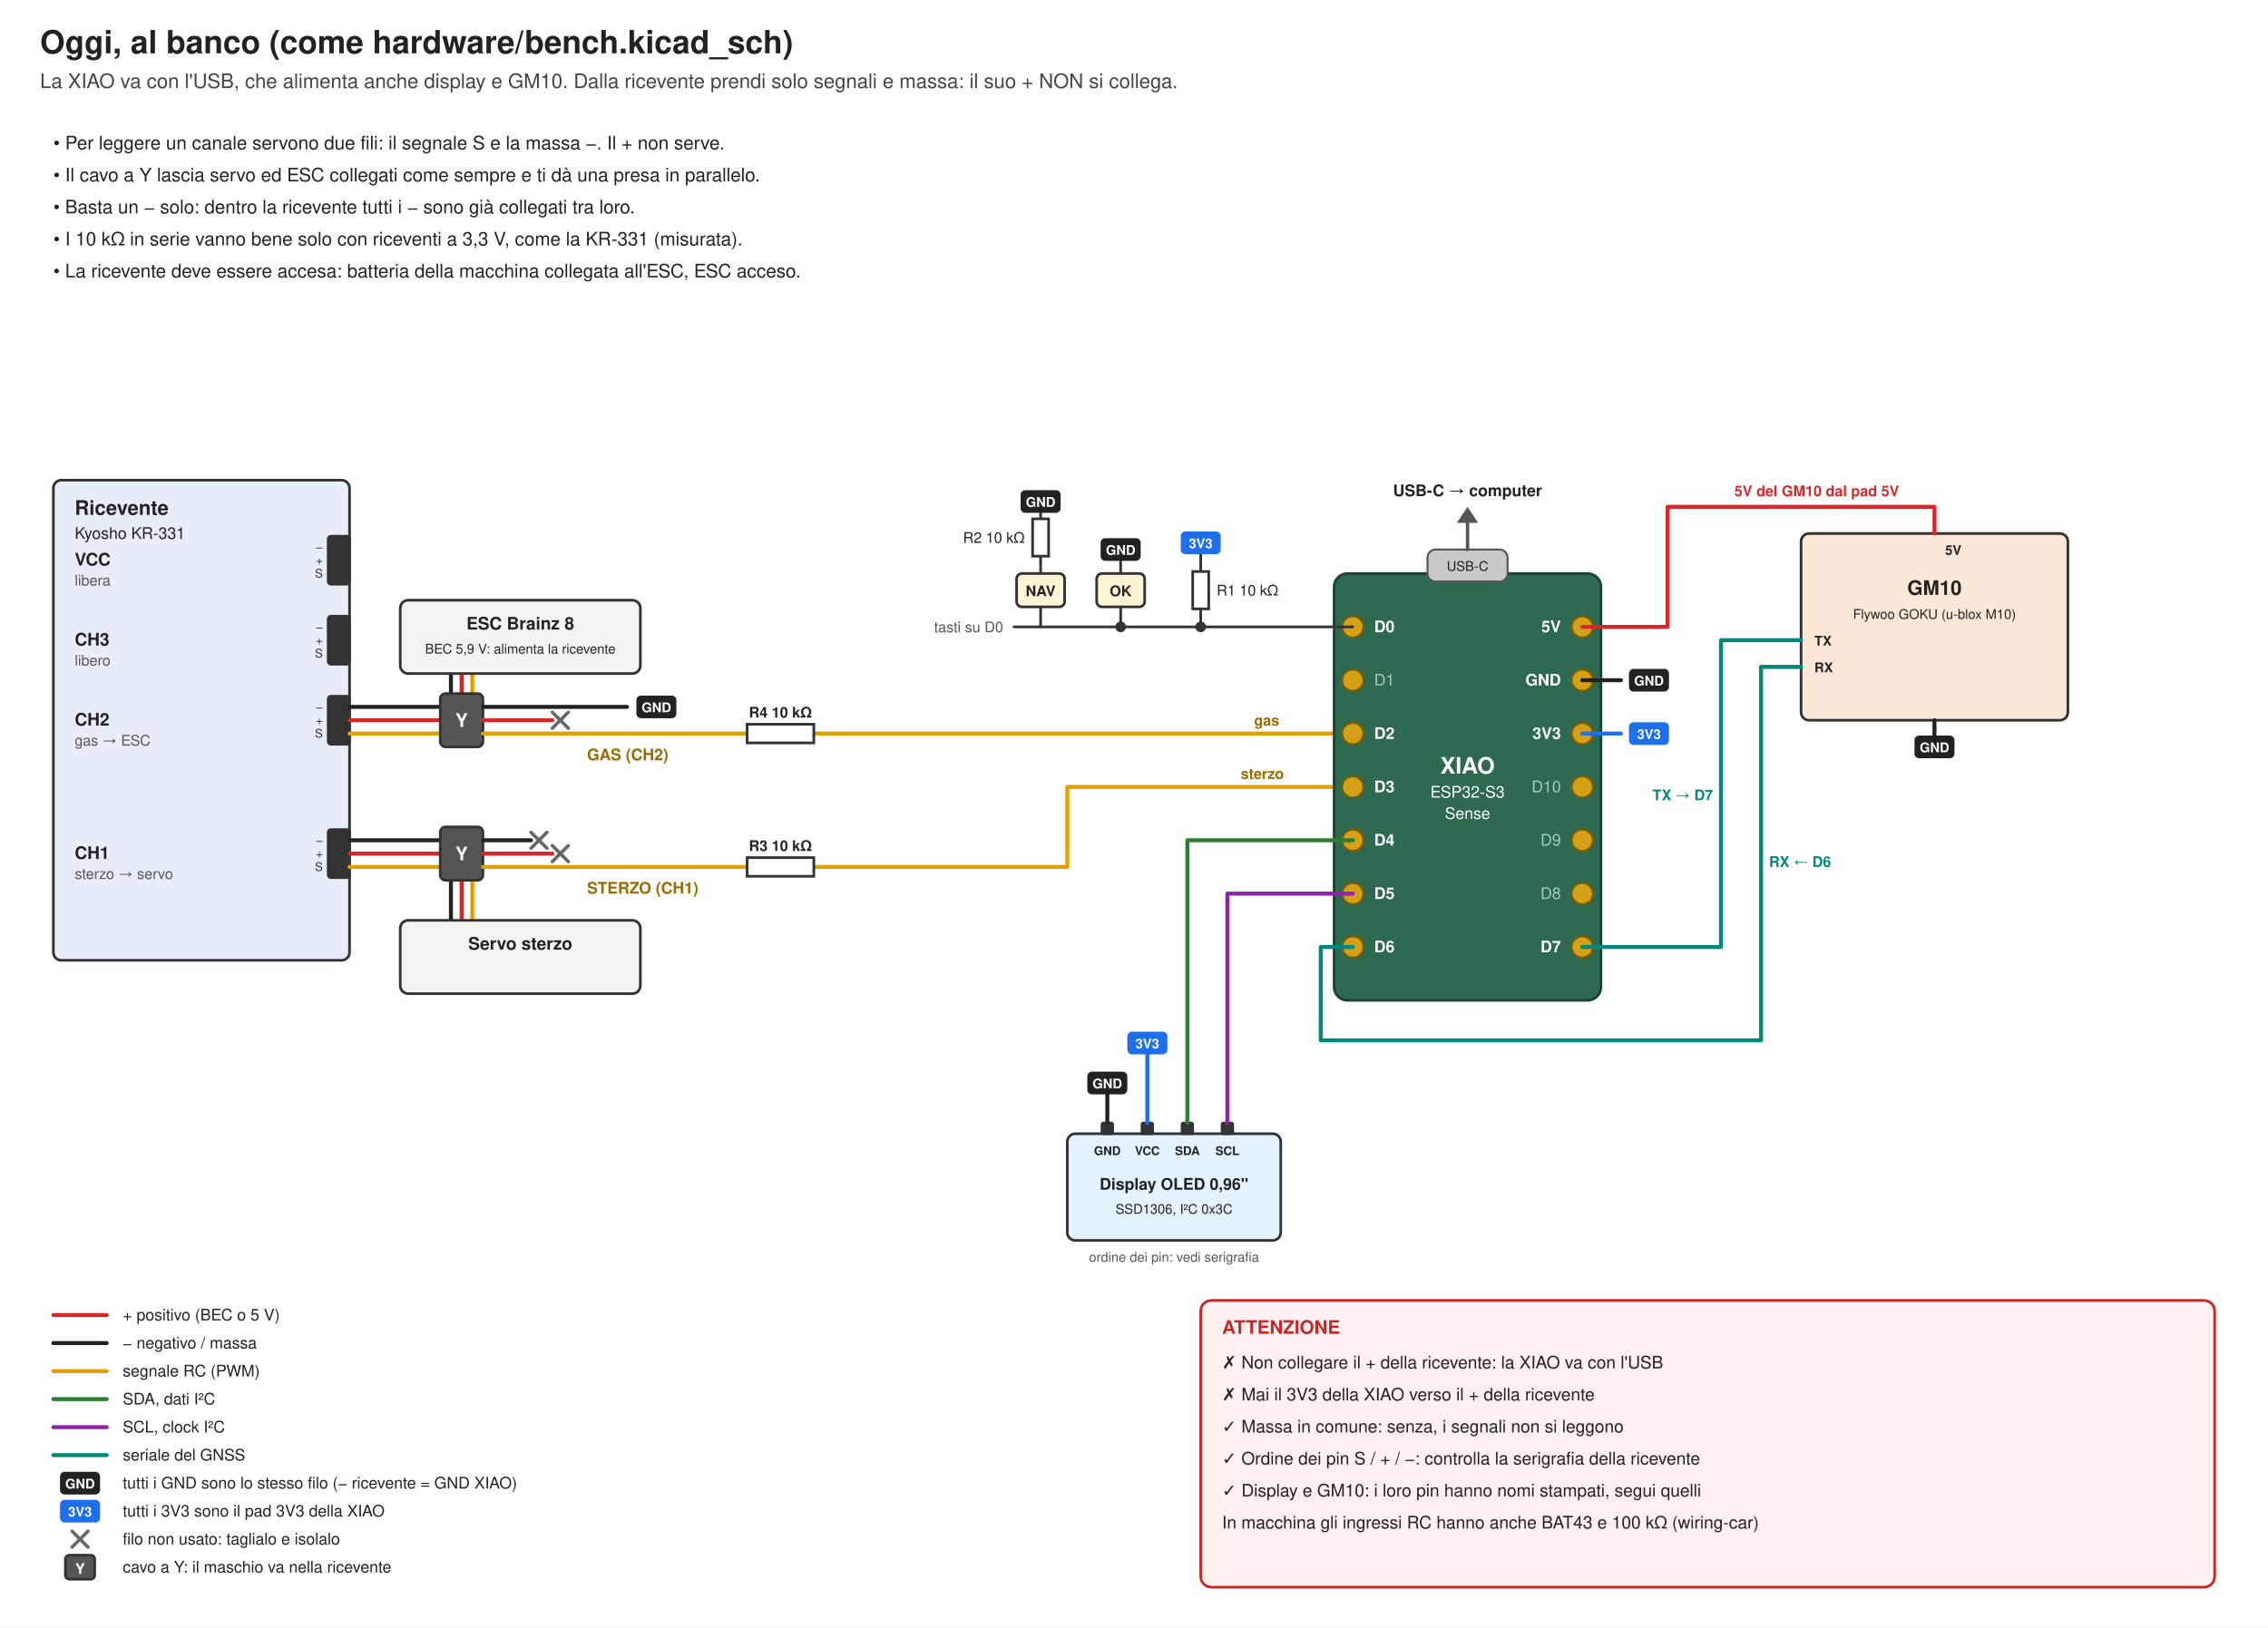
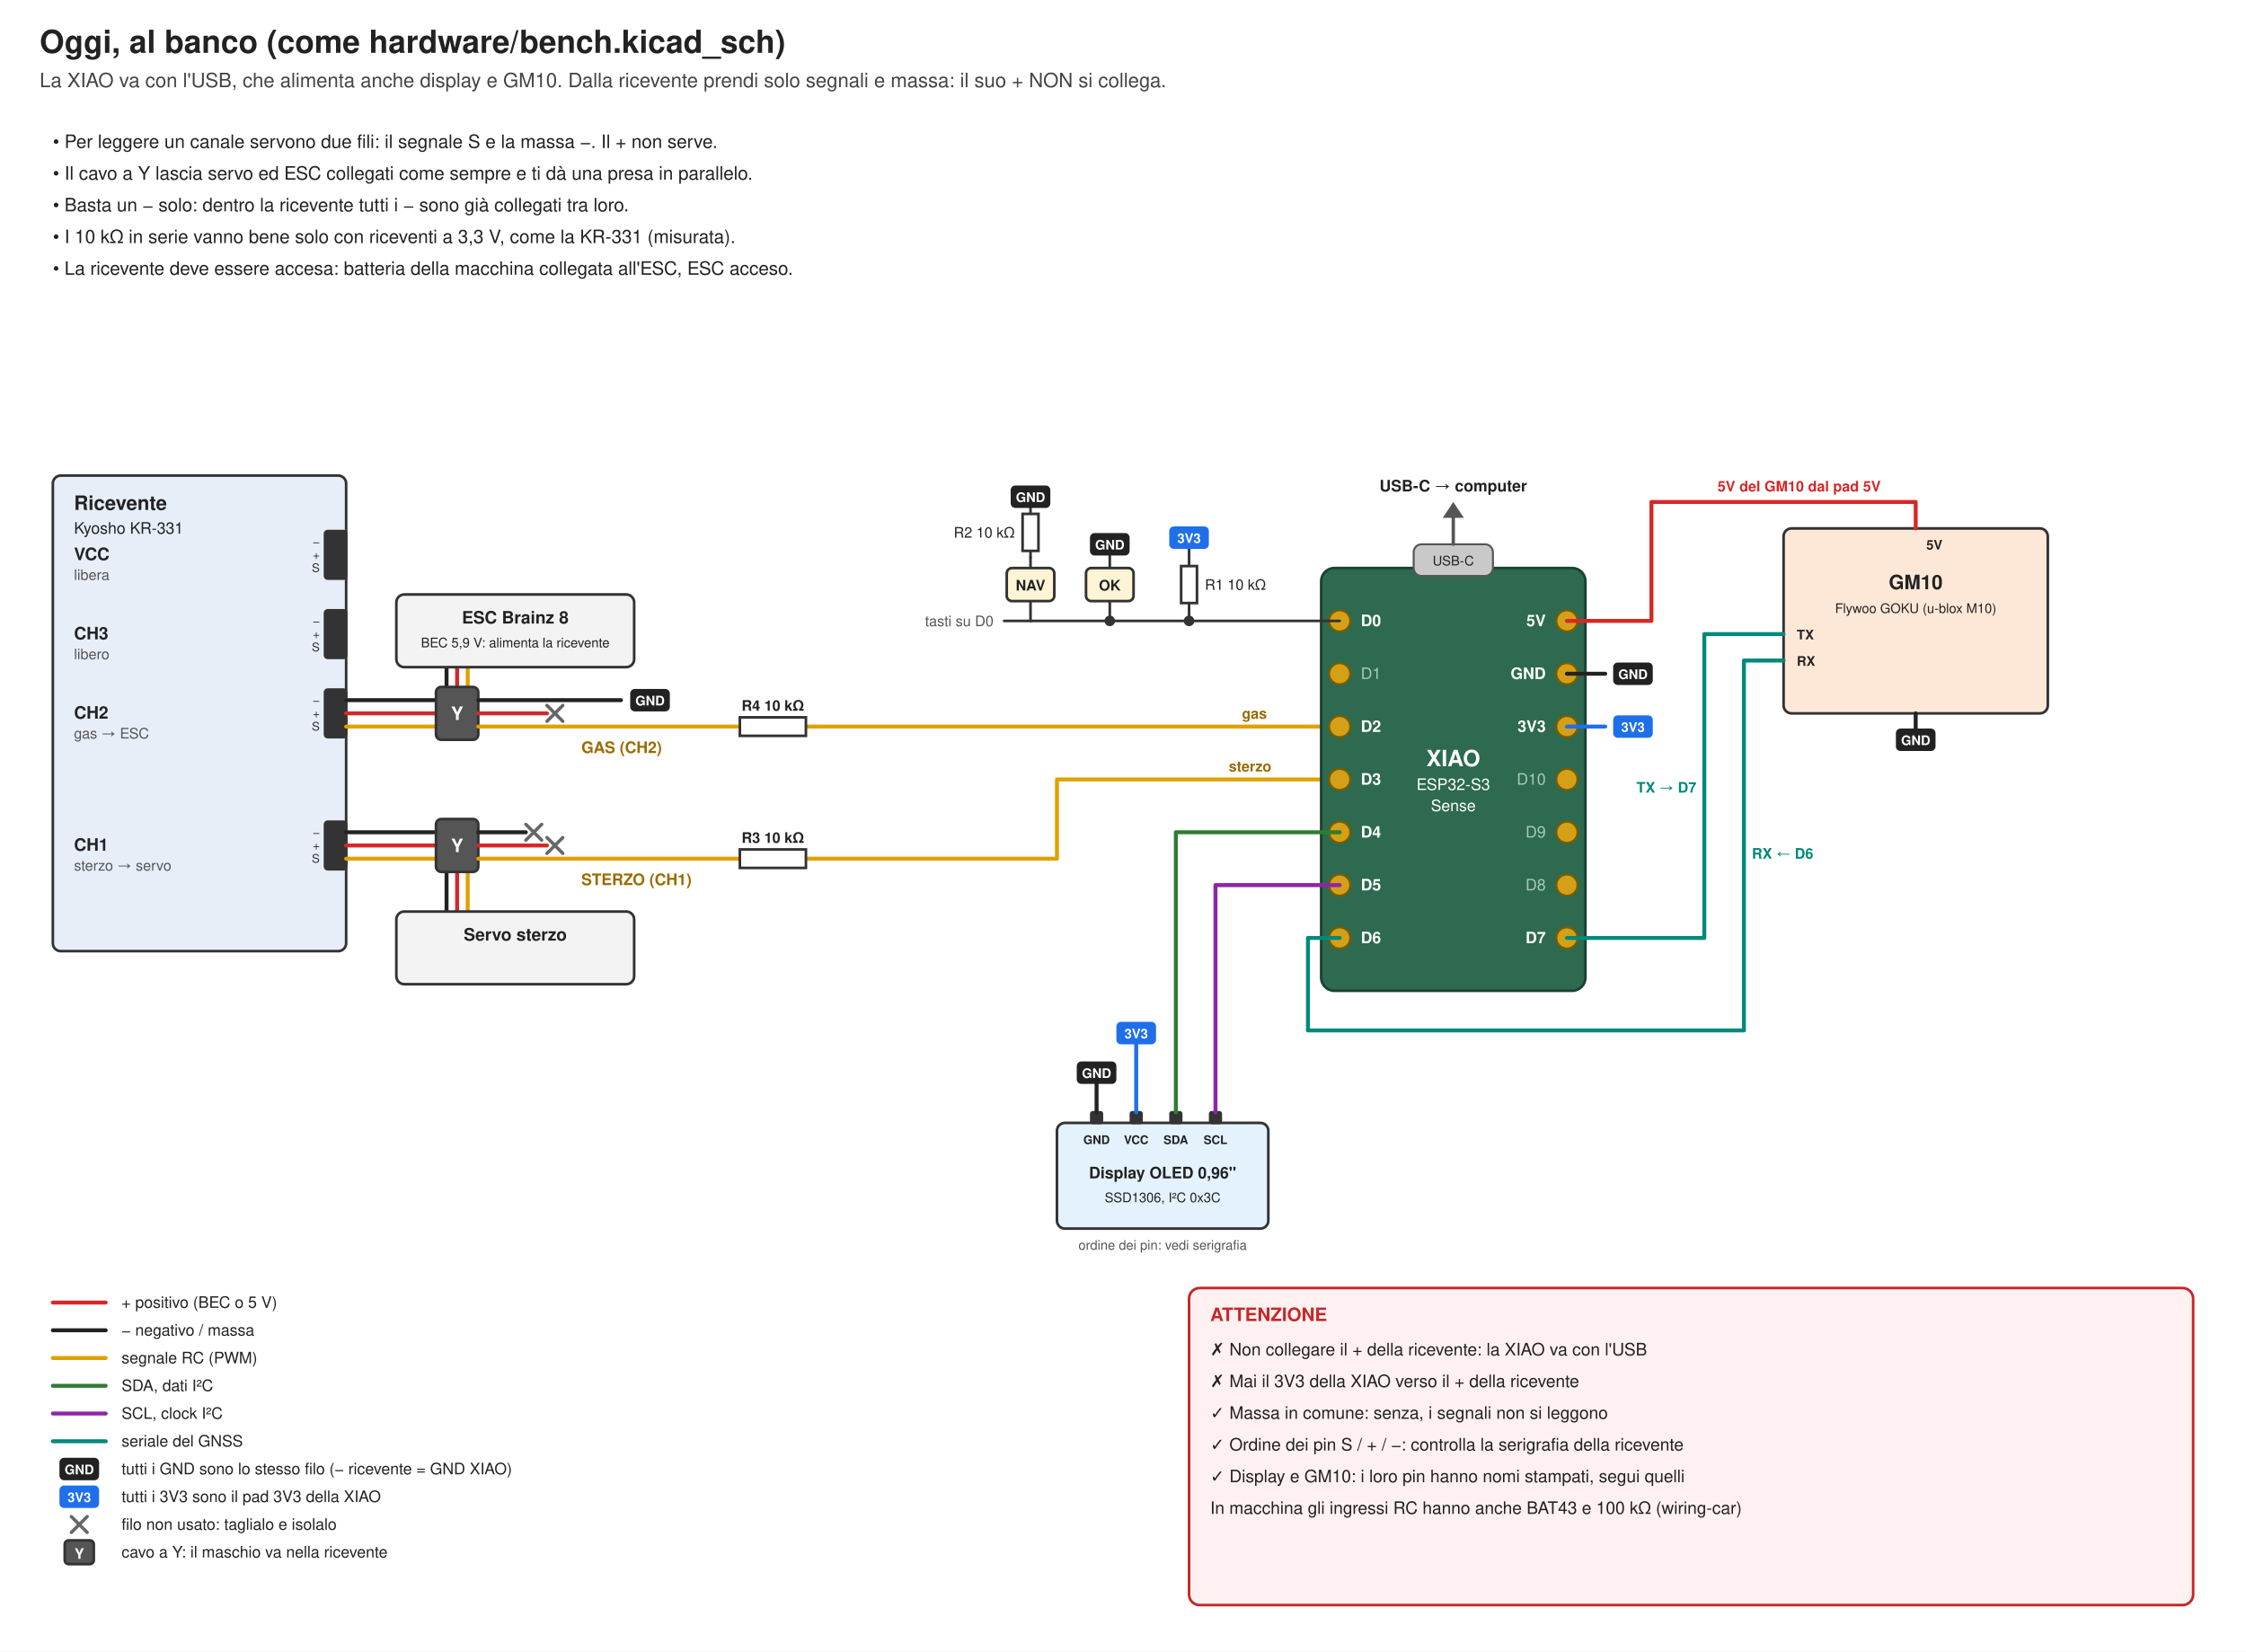
- <svg xmlns="http://www.w3.org/2000/svg" width="1700" height="1220" viewBox="0 0 1700 1220">
+ <svg xmlns="http://www.w3.org/2000/svg" width="1700" height="1250" viewBox="0 0 1700 1250">
  <style>text { font-family: Helvetica, Arial, sans-serif; }</style>
-   <rect width="1700" height="1220" fill="#fff" />
+   <rect width="1700" height="1250" fill="#fff" />
  <text x="30" y="40" font-size="24" fill="#222" text-anchor="start" font-weight="bold">Oggi, al banco (come hardware/bench.kicad_sch)</text>
  <text x="30" y="66" font-size="15" fill="#444" text-anchor="start">La XIAO va con l'USB, che alimenta anche display e GM10. Dalla ricevente prendi solo segnali e massa: il suo + NON si collega.</text>
  <text x="40" y="112" font-size="14" fill="#222" text-anchor="start">• Per leggere un canale servono due fili: il segnale S e la massa −. Il + non serve.</text>
  <text x="40" y="136" font-size="14" fill="#222" text-anchor="start">• Il cavo a Y lascia servo ed ESC collegati come sempre e ti dà una presa in parallelo.</text>
  <text x="40" y="160" font-size="14" fill="#222" text-anchor="start">• Basta un − solo: dentro la ricevente tutti i − sono già collegati tra loro.</text>
  <text x="40" y="184" font-size="14" fill="#222" text-anchor="start">• I 10 kΩ in serie vanno bene solo con riceventi a 3,3 V, come la KR-331 (misurata).</text>
  <text x="40" y="208" font-size="14" fill="#222" text-anchor="start">• La ricevente deve essere accesa: batteria della macchina collegata all'ESC, ESC acceso.</text>
  <rect x="40" y="360" width="222" height="360" rx="6" fill="#e8eef8" stroke="#333" stroke-width="2" />
  <text x="56" y="386" font-size="15" fill="#222" text-anchor="start" font-weight="bold">Ricevente</text>
  <text x="56" y="404" font-size="12" fill="#222" text-anchor="start">Kyosho KR-331</text>
  <text x="56" y="424" font-size="13" fill="#222" text-anchor="start" font-weight="bold">VCC</text>
  <text x="56" y="439" font-size="11" fill="#555" text-anchor="start">libera</text>
  <rect x="246" y="402" width="16" height="36" rx="2" fill="#333" stroke="#333" stroke-width="2" />
  <text x="242" y="413" font-size="9" fill="#333" text-anchor="end">−</text>
  <text x="242" y="423" font-size="9" fill="#333" text-anchor="end">+</text>
  <text x="242" y="433" font-size="9" fill="#333" text-anchor="end">S</text>
  <text x="56" y="484" font-size="13" fill="#222" text-anchor="start" font-weight="bold">CH3</text>
  <text x="56" y="499" font-size="11" fill="#555" text-anchor="start">libero</text>
  <rect x="246" y="462" width="16" height="36" rx="2" fill="#333" stroke="#333" stroke-width="2" />
  <text x="242" y="473" font-size="9" fill="#333" text-anchor="end">−</text>
  <text x="242" y="483" font-size="9" fill="#333" text-anchor="end">+</text>
  <text x="242" y="493" font-size="9" fill="#333" text-anchor="end">S</text>
  <text x="56" y="544" font-size="13" fill="#222" text-anchor="start" font-weight="bold">CH2</text>
  <text x="56" y="559" font-size="11" fill="#555" text-anchor="start">gas → ESC</text>
  <rect x="246" y="522" width="16" height="36" rx="2" fill="#333" stroke="#333" stroke-width="2" />
  <text x="242" y="533" font-size="9" fill="#333" text-anchor="end">−</text>
  <text x="242" y="543" font-size="9" fill="#333" text-anchor="end">+</text>
  <text x="242" y="553" font-size="9" fill="#333" text-anchor="end">S</text>
  <text x="56" y="644" font-size="13" fill="#222" text-anchor="start" font-weight="bold">CH1</text>
  <text x="56" y="659" font-size="11" fill="#555" text-anchor="start">sterzo → servo</text>
  <rect x="246" y="622" width="16" height="36" rx="2" fill="#333" stroke="#333" stroke-width="2" />
  <text x="242" y="633" font-size="9" fill="#333" text-anchor="end">−</text>
  <text x="242" y="643" font-size="9" fill="#333" text-anchor="end">+</text>
  <text x="242" y="653" font-size="9" fill="#333" text-anchor="end">S</text>
  <path d="M262,530 H330" fill="none" stroke="#222" stroke-width="3" stroke-linecap="round" stroke-linejoin="round" />
  <path d="M262,540 H330" fill="none" stroke="#d62828" stroke-width="3" stroke-linecap="round" stroke-linejoin="round" />
  <path d="M262,550 H330" fill="none" stroke="#e0a100" stroke-width="3" stroke-linecap="round" stroke-linejoin="round" />
  <path d="M338,520 V505" fill="none" stroke="#222" stroke-width="3" stroke-linecap="round" stroke-linejoin="round" />
  <path d="M346,520 V505" fill="none" stroke="#d62828" stroke-width="3" stroke-linecap="round" stroke-linejoin="round" />
  <path d="M354,520 V505" fill="none" stroke="#e0a100" stroke-width="3" stroke-linecap="round" stroke-linejoin="round" />
  <rect x="330" y="520" width="32" height="40" rx="4" fill="#555" stroke="#333" stroke-width="2" />
  <text x="346" y="545" font-size="14" fill="#fff" text-anchor="middle" font-weight="bold">Y</text>
  <rect x="300" y="450" width="180" height="55" rx="6" fill="#f3f3f3" stroke="#333" stroke-width="2" />
  <text x="390" y="472" font-size="13" fill="#222" text-anchor="middle" font-weight="bold">ESC Brainz 8</text>
  <text x="390" y="490" font-size="10" fill="#222" text-anchor="middle">BEC 5,9 V: alimenta la ricevente</text>
  <path d="M262,630 H330" fill="none" stroke="#222" stroke-width="3" stroke-linecap="round" stroke-linejoin="round" />
  <path d="M262,640 H330" fill="none" stroke="#d62828" stroke-width="3" stroke-linecap="round" stroke-linejoin="round" />
  <path d="M262,650 H330" fill="none" stroke="#e0a100" stroke-width="3" stroke-linecap="round" stroke-linejoin="round" />
  <path d="M338,660 V690" fill="none" stroke="#222" stroke-width="3" stroke-linecap="round" stroke-linejoin="round" />
  <path d="M346,660 V690" fill="none" stroke="#d62828" stroke-width="3" stroke-linecap="round" stroke-linejoin="round" />
  <path d="M354,660 V690" fill="none" stroke="#e0a100" stroke-width="3" stroke-linecap="round" stroke-linejoin="round" />
  <rect x="330" y="620" width="32" height="40" rx="4" fill="#555" stroke="#333" stroke-width="2" />
  <text x="346" y="645" font-size="14" fill="#fff" text-anchor="middle" font-weight="bold">Y</text>
  <rect x="300" y="690" width="180" height="55" rx="6" fill="#f3f3f3" stroke="#333" stroke-width="2" />
  <text x="390" y="712" font-size="13" fill="#222" text-anchor="middle" font-weight="bold">Servo sterzo</text>
  <path d="M362,530 H470" fill="none" stroke="#222" stroke-width="3" stroke-linecap="round" stroke-linejoin="round" />
  <rect x="477.5" y="522" width="29" height="16" rx="3" fill="#222" stroke="#222" stroke-width="1" />
  <text x="492" y="534" font-size="10" fill="#fff" text-anchor="middle" font-weight="bold">GND</text>
  <path d="M362,540 H414" fill="none" stroke="#d62828" stroke-width="3" stroke-linecap="round" stroke-linejoin="round" />
  <g stroke="#666" stroke-width="2.5" stroke-linecap="round">
    <line x1="414" y1="534" x2="426" y2="546" />
    <line x1="414" y1="546" x2="426" y2="534" />
  </g>
  <text x="440" y="570" font-size="12" fill="#9a6b00" text-anchor="start" font-weight="bold">GAS (CH2)</text>
  <path d="M362,630 H398" fill="none" stroke="#222" stroke-width="3" stroke-linecap="round" stroke-linejoin="round" />
  <g stroke="#666" stroke-width="2.5" stroke-linecap="round">
    <line x1="398" y1="624" x2="410" y2="636" />
    <line x1="398" y1="636" x2="410" y2="624" />
  </g>
  <path d="M362,640 H414" fill="none" stroke="#d62828" stroke-width="3" stroke-linecap="round" stroke-linejoin="round" />
  <g stroke="#666" stroke-width="2.5" stroke-linecap="round">
    <line x1="414" y1="634" x2="426" y2="646" />
    <line x1="414" y1="646" x2="426" y2="634" />
  </g>
  <text x="440" y="670" font-size="12" fill="#9a6b00" text-anchor="start" font-weight="bold">STERZO (CH1)</text>
  <path d="M362,550 H560 M610,550 H1014" fill="none" stroke="#e0a100" stroke-width="3" stroke-linecap="round" stroke-linejoin="round" />
  <rect x="560.0" y="543" width="50" height="14" rx="0" fill="#fff" stroke="#333" stroke-width="2" />
  <text x="585.0" y="538" font-size="11" fill="#222" text-anchor="middle" font-weight="bold">R4 10 kΩ</text>
  <path d="M362,650 H560 M610,650 H800 V590 H1014" fill="none" stroke="#e0a100" stroke-width="3" stroke-linecap="round" stroke-linejoin="round" />
  <rect x="560.0" y="643" width="50" height="14" rx="0" fill="#fff" stroke="#333" stroke-width="2" />
  <text x="585.0" y="638" font-size="11" fill="#222" text-anchor="middle" font-weight="bold">R3 10 kΩ</text>
  <text x="940" y="544" font-size="11" fill="#9a6b00" text-anchor="start" font-weight="bold">gas</text>
  <text x="930" y="584" font-size="11" fill="#9a6b00" text-anchor="start" font-weight="bold">sterzo</text>
  <rect x="1000" y="430" width="200" height="320" rx="10" fill="#2d6a4f" stroke="#1b4332" stroke-width="2" />
  <rect x="1070" y="412" width="60" height="24" rx="6" fill="#c9c9c9" stroke="#555" stroke-width="1.5" />
  <text x="1100" y="428" font-size="10" fill="#222" text-anchor="middle">USB-C</text>
  <text x="1100" y="580" font-size="17" fill="#fff" text-anchor="middle" font-weight="bold">XIAO</text>
  <text x="1100" y="598" font-size="12" fill="#fff" text-anchor="middle">ESP32-S3</text>
  <text x="1100" y="614" font-size="12" fill="#fff" text-anchor="middle">Sense</text>
  <circle cx="1014" cy="470" r="8" fill="#d4a017" stroke="#7a5c00" stroke-width="1.5" />
  <text x="1030" y="474" font-size="12" fill="#fff" text-anchor="start" font-weight="bold">D0</text>
  <circle cx="1014" cy="510" r="8" fill="#d4a017" stroke="#7a5c00" stroke-width="1.5" />
  <text x="1030" y="514" font-size="12" fill="#a8c8b8" text-anchor="start">D1</text>
  <circle cx="1014" cy="550" r="8" fill="#d4a017" stroke="#7a5c00" stroke-width="1.5" />
  <text x="1030" y="554" font-size="12" fill="#fff" text-anchor="start" font-weight="bold">D2</text>
  <circle cx="1014" cy="590" r="8" fill="#d4a017" stroke="#7a5c00" stroke-width="1.5" />
  <text x="1030" y="594" font-size="12" fill="#fff" text-anchor="start" font-weight="bold">D3</text>
  <circle cx="1014" cy="630" r="8" fill="#d4a017" stroke="#7a5c00" stroke-width="1.5" />
  <text x="1030" y="634" font-size="12" fill="#fff" text-anchor="start" font-weight="bold">D4</text>
  <circle cx="1014" cy="670" r="8" fill="#d4a017" stroke="#7a5c00" stroke-width="1.5" />
  <text x="1030" y="674" font-size="12" fill="#fff" text-anchor="start" font-weight="bold">D5</text>
  <circle cx="1014" cy="710" r="8" fill="#d4a017" stroke="#7a5c00" stroke-width="1.5" />
  <text x="1030" y="714" font-size="12" fill="#fff" text-anchor="start" font-weight="bold">D6</text>
  <circle cx="1186" cy="470" r="8" fill="#d4a017" stroke="#7a5c00" stroke-width="1.5" />
  <text x="1170" y="474" font-size="12" fill="#fff" text-anchor="end" font-weight="bold">5V</text>
  <circle cx="1186" cy="510" r="8" fill="#d4a017" stroke="#7a5c00" stroke-width="1.5" />
  <text x="1170" y="514" font-size="12" fill="#fff" text-anchor="end" font-weight="bold">GND</text>
  <circle cx="1186" cy="550" r="8" fill="#d4a017" stroke="#7a5c00" stroke-width="1.5" />
  <text x="1170" y="554" font-size="12" fill="#fff" text-anchor="end" font-weight="bold">3V3</text>
  <circle cx="1186" cy="590" r="8" fill="#d4a017" stroke="#7a5c00" stroke-width="1.5" />
  <text x="1170" y="594" font-size="12" fill="#a8c8b8" text-anchor="end">D10</text>
  <circle cx="1186" cy="630" r="8" fill="#d4a017" stroke="#7a5c00" stroke-width="1.5" />
  <text x="1170" y="634" font-size="12" fill="#a8c8b8" text-anchor="end">D9</text>
  <circle cx="1186" cy="670" r="8" fill="#d4a017" stroke="#7a5c00" stroke-width="1.5" />
  <text x="1170" y="674" font-size="12" fill="#a8c8b8" text-anchor="end">D8</text>
  <circle cx="1186" cy="710" r="8" fill="#d4a017" stroke="#7a5c00" stroke-width="1.5" />
  <text x="1170" y="714" font-size="12" fill="#fff" text-anchor="end" font-weight="bold">D7</text>
  <path d="M1186,510 H1215" fill="none" stroke="#222" stroke-width="3" stroke-linecap="round" stroke-linejoin="round" />
  <rect x="1221.5" y="502" width="29" height="16" rx="3" fill="#222" stroke="#222" stroke-width="1" />
  <text x="1236" y="514" font-size="10" fill="#fff" text-anchor="middle" font-weight="bold">GND</text>
  <path d="M1186,550 H1215" fill="none" stroke="#1f6feb" stroke-width="3" stroke-linecap="round" stroke-linejoin="round" />
  <rect x="1221.5" y="542" width="29" height="16" rx="3" fill="#1f6feb" stroke="#1f6feb" stroke-width="1" />
  <text x="1236" y="554" font-size="10" fill="#fff" text-anchor="middle" font-weight="bold">3V3</text>
  <path d="M1014,470 H760" fill="none" stroke="#333" stroke-width="2" stroke-linecap="round" stroke-linejoin="round" />
  <circle cx="900" cy="470" r="4" fill="#333" />
  <circle cx="840" cy="470" r="4" fill="#333" />
  <path d="M900,415 V428.5 M900,456.5 V470" fill="none" stroke="#333" stroke-width="2" stroke-linecap="round" stroke-linejoin="round" />
  <rect x="894" y="428.5" width="12" height="28" rx="0" fill="#fff" stroke="#333" stroke-width="2" />
  <text x="912" y="446.5" font-size="11" fill="#222" text-anchor="start">R1 10 kΩ</text>
  <rect x="885.5" y="399" width="29" height="16" rx="3" fill="#1f6feb" stroke="#1f6feb" stroke-width="1" />
  <text x="900" y="411" font-size="10" fill="#fff" text-anchor="middle" font-weight="bold">3V3</text>
  <path d="M840,470 V455 M840,430 V420" fill="none" stroke="#333" stroke-width="2" stroke-linecap="round" stroke-linejoin="round" />
  <rect x="822" y="430" width="36" height="25" rx="4" fill="#fff4d6" stroke="#333" stroke-width="2" />
  <text x="840" y="447" font-size="11" fill="#222" text-anchor="middle" font-weight="bold">OK</text>
  <path d="M780,470 V455 M780,430 V422" fill="none" stroke="#333" stroke-width="2" stroke-linecap="round" stroke-linejoin="round" />
  <rect x="762" y="430" width="36" height="25" rx="4" fill="#fff4d6" stroke="#333" stroke-width="2" />
  <text x="780" y="447" font-size="11" fill="#222" text-anchor="middle" font-weight="bold">NAV</text>
  <rect x="825.5" y="404" width="29" height="16" rx="3" fill="#222" stroke="#222" stroke-width="1" />
  <text x="840" y="416" font-size="10" fill="#fff" text-anchor="middle" font-weight="bold">GND</text>
  <path d="M780,384 V389.0 M780,417.0 V422" fill="none" stroke="#333" stroke-width="2" stroke-linecap="round" stroke-linejoin="round" />
  <rect x="774" y="389.0" width="12" height="28" rx="0" fill="#fff" stroke="#333" stroke-width="2" />
  <text x="768" y="407.0" font-size="11" fill="#222" text-anchor="end">R2 10 kΩ</text>
  <rect x="765.5" y="368" width="29" height="16" rx="3" fill="#222" stroke="#222" stroke-width="1" />
  <text x="780" y="380" font-size="10" fill="#fff" text-anchor="middle" font-weight="bold">GND</text>
  <text x="752" y="474" font-size="11" fill="#555" text-anchor="end">tasti su D0</text>
  <rect x="800" y="850" width="160" height="80" rx="6" fill="#e3f2fd" stroke="#333" stroke-width="2" />
  <rect x="826" y="842" width="8" height="8" rx="1" fill="#333" stroke="#333" stroke-width="2" />
  <text x="830" y="866" font-size="9" fill="#222" text-anchor="middle" font-weight="bold">GND</text>
  <rect x="856" y="842" width="8" height="8" rx="1" fill="#333" stroke="#333" stroke-width="2" />
  <text x="860" y="866" font-size="9" fill="#222" text-anchor="middle" font-weight="bold">VCC</text>
  <rect x="886" y="842" width="8" height="8" rx="1" fill="#333" stroke="#333" stroke-width="2" />
  <text x="890" y="866" font-size="9" fill="#222" text-anchor="middle" font-weight="bold">SDA</text>
  <rect x="916" y="842" width="8" height="8" rx="1" fill="#333" stroke="#333" stroke-width="2" />
  <text x="920" y="866" font-size="9" fill="#222" text-anchor="middle" font-weight="bold">SCL</text>
  <path d="M830,842 V820" fill="none" stroke="#222" stroke-width="3" stroke-linecap="round" stroke-linejoin="round" />
  <rect x="815.5" y="804" width="29" height="16" rx="3" fill="#222" stroke="#222" stroke-width="1" />
  <text x="830" y="816" font-size="10" fill="#fff" text-anchor="middle" font-weight="bold">GND</text>
  <path d="M860,842 V790" fill="none" stroke="#1f6feb" stroke-width="3" stroke-linecap="round" stroke-linejoin="round" />
  <rect x="845.5" y="774" width="29" height="16" rx="3" fill="#1f6feb" stroke="#1f6feb" stroke-width="1" />
  <text x="860" y="786" font-size="10" fill="#fff" text-anchor="middle" font-weight="bold">3V3</text>
  <path d="M890,842 V630 H1014" fill="none" stroke="#2e7d32" stroke-width="3" stroke-linecap="round" stroke-linejoin="round" />
  <path d="M920,842 V670 H1014" fill="none" stroke="#8e24aa" stroke-width="3" stroke-linecap="round" stroke-linejoin="round" />
  <text x="880" y="892" font-size="12" fill="#222" text-anchor="middle" font-weight="bold">Display OLED 0,96"</text>
  <text x="880" y="910" font-size="10" fill="#222" text-anchor="middle">SSD1306, I²C 0x3C</text>
  <text x="880" y="946" font-size="10" fill="#555" text-anchor="middle">ordine dei pin: vedi serigrafia</text>
  <rect x="1350" y="400" width="200" height="140" rx="6" fill="#fde8d8" stroke="#333" stroke-width="2" />
  <text x="1450" y="446" font-size="15" fill="#222" text-anchor="middle" font-weight="bold">GM10</text>
  <text x="1450" y="464" font-size="10" fill="#222" text-anchor="middle">Flywoo GOKU (u-blox M10)</text>
  <text x="1458" y="416" font-size="10" fill="#222" text-anchor="start" font-weight="bold">5V</text>
  <text x="1360" y="484" font-size="10" fill="#222" text-anchor="start" font-weight="bold">TX</text>
  <text x="1360" y="504" font-size="10" fill="#222" text-anchor="start" font-weight="bold">RX</text>
  <path d="M1450,540 V552" fill="none" stroke="#222" stroke-width="3" stroke-linecap="round" stroke-linejoin="round" />
  <rect x="1435.5" y="552" width="29" height="16" rx="3" fill="#222" stroke="#222" stroke-width="1" />
  <text x="1450" y="564" font-size="10" fill="#fff" text-anchor="middle" font-weight="bold">GND</text>
  <path d="M1350,480 H1290 V710 H1186" fill="none" stroke="#00897b" stroke-width="3" stroke-linecap="round" stroke-linejoin="round" />
  <path d="M1014,710 H990 V780 H1320 V500 H1350" fill="none" stroke="#00897b" stroke-width="3" stroke-linecap="round" stroke-linejoin="round" />
  <text x="1284" y="600" font-size="11" fill="#00897b" text-anchor="end" font-weight="bold">TX → D7</text>
  <text x="1326" y="650" font-size="11" fill="#00897b" text-anchor="start" font-weight="bold">RX ← D6</text>
  <path d="M1186,470 H1250 V380 H1450 V400" fill="none" stroke="#d62828" stroke-width="3" stroke-linecap="round" stroke-linejoin="round" />
  <text x="1300" y="372" font-size="11" fill="#d62828" text-anchor="start" font-weight="bold">5V del GM10 dal pad 5V</text>
  <path d="M1100,412 V386" fill="none" stroke="#555" stroke-width="2.5" stroke-linecap="round" stroke-linejoin="round" />
  <polygon points="1092,392 1108,392 1100,380" fill="#555" />
  <text x="1100" y="372" font-size="12" fill="#222" text-anchor="middle" font-weight="bold">USB-C → computer</text>
  <path d="M40,986 H80" fill="none" stroke="#d62828" stroke-width="3" stroke-linecap="round" stroke-linejoin="round" />
  <text x="92" y="990" font-size="12" fill="#222" text-anchor="start">+ positivo (BEC o 5 V)</text>
  <path d="M40,1007 H80" fill="none" stroke="#222" stroke-width="3" stroke-linecap="round" stroke-linejoin="round" />
  <text x="92" y="1011" font-size="12" fill="#222" text-anchor="start">− negativo / massa</text>
  <path d="M40,1028 H80" fill="none" stroke="#e0a100" stroke-width="3" stroke-linecap="round" stroke-linejoin="round" />
  <text x="92" y="1032" font-size="12" fill="#222" text-anchor="start">segnale RC (PWM)</text>
  <path d="M40,1049 H80" fill="none" stroke="#2e7d32" stroke-width="3" stroke-linecap="round" stroke-linejoin="round" />
  <text x="92" y="1053" font-size="12" fill="#222" text-anchor="start">SDA, dati I²C</text>
  <path d="M40,1070 H80" fill="none" stroke="#8e24aa" stroke-width="3" stroke-linecap="round" stroke-linejoin="round" />
  <text x="92" y="1074" font-size="12" fill="#222" text-anchor="start">SCL, clock I²C</text>
  <path d="M40,1091 H80" fill="none" stroke="#00897b" stroke-width="3" stroke-linecap="round" stroke-linejoin="round" />
  <text x="92" y="1095" font-size="12" fill="#222" text-anchor="start">seriale del GNSS</text>
  <rect x="45.5" y="1104" width="29" height="16" rx="3" fill="#222" stroke="#222" stroke-width="1" />
  <text x="60" y="1116" font-size="10" fill="#fff" text-anchor="middle" font-weight="bold">GND</text>
  <text x="92" y="1116" font-size="12" fill="#222" text-anchor="start">tutti i GND sono lo stesso filo (− ricevente = GND XIAO)</text>
  <rect x="45.5" y="1125" width="29" height="16" rx="3" fill="#1f6feb" stroke="#1f6feb" stroke-width="1" />
  <text x="60" y="1137" font-size="10" fill="#fff" text-anchor="middle" font-weight="bold">3V3</text>
  <text x="92" y="1137" font-size="12" fill="#222" text-anchor="start">tutti i 3V3 sono il pad 3V3 della XIAO</text>
  <g stroke="#666" stroke-width="2.5" stroke-linecap="round">
    <line x1="54" y1="1148" x2="66" y2="1160" />
    <line x1="54" y1="1160" x2="66" y2="1148" />
  </g>
  <text x="92" y="1158" font-size="12" fill="#222" text-anchor="start">filo non usato: taglialo e isolalo</text>
  <rect x="49" y="1166" width="22" height="18" rx="3" fill="#555" stroke="#333" stroke-width="2" />
  <text x="60" y="1180" font-size="11" fill="#fff" text-anchor="middle" font-weight="bold">Y</text>
  <text x="92" y="1179" font-size="12" fill="#222" text-anchor="start">cavo a Y: il maschio va nella ricevente</text>
-   <rect x="900" y="975" width="760" height="215" rx="8" fill="#fff1f1" stroke="#c62828" stroke-width="2" />
+   <rect x="900" y="975" width="760" height="240" rx="8" fill="#fff1f1" stroke="#c62828" stroke-width="2" />
  <text x="916" y="1000" font-size="14" fill="#c62828" text-anchor="start" font-weight="bold">ATTENZIONE</text>
  <text x="916" y="1026" font-size="13" fill="#222" text-anchor="start">✗  Non collegare il + della ricevente: la XIAO va con l'USB</text>
  <text x="916" y="1050" font-size="13" fill="#222" text-anchor="start">✗  Mai il 3V3 della XIAO verso il + della ricevente</text>
  <text x="916" y="1074" font-size="13" fill="#222" text-anchor="start">✓  Massa in comune: senza, i segnali non si leggono</text>
  <text x="916" y="1098" font-size="13" fill="#222" text-anchor="start">✓  Ordine dei pin S / + / −: controlla la serigrafia della ricevente</text>
  <text x="916" y="1122" font-size="13" fill="#222" text-anchor="start">✓  Display e GM10: i loro pin hanno nomi stampati, segui quelli</text>
  <text x="916" y="1146" font-size="13" fill="#222" text-anchor="start">In macchina gli ingressi RC hanno anche BAT43 e 100 kΩ (wiring-car)</text>
</svg>
